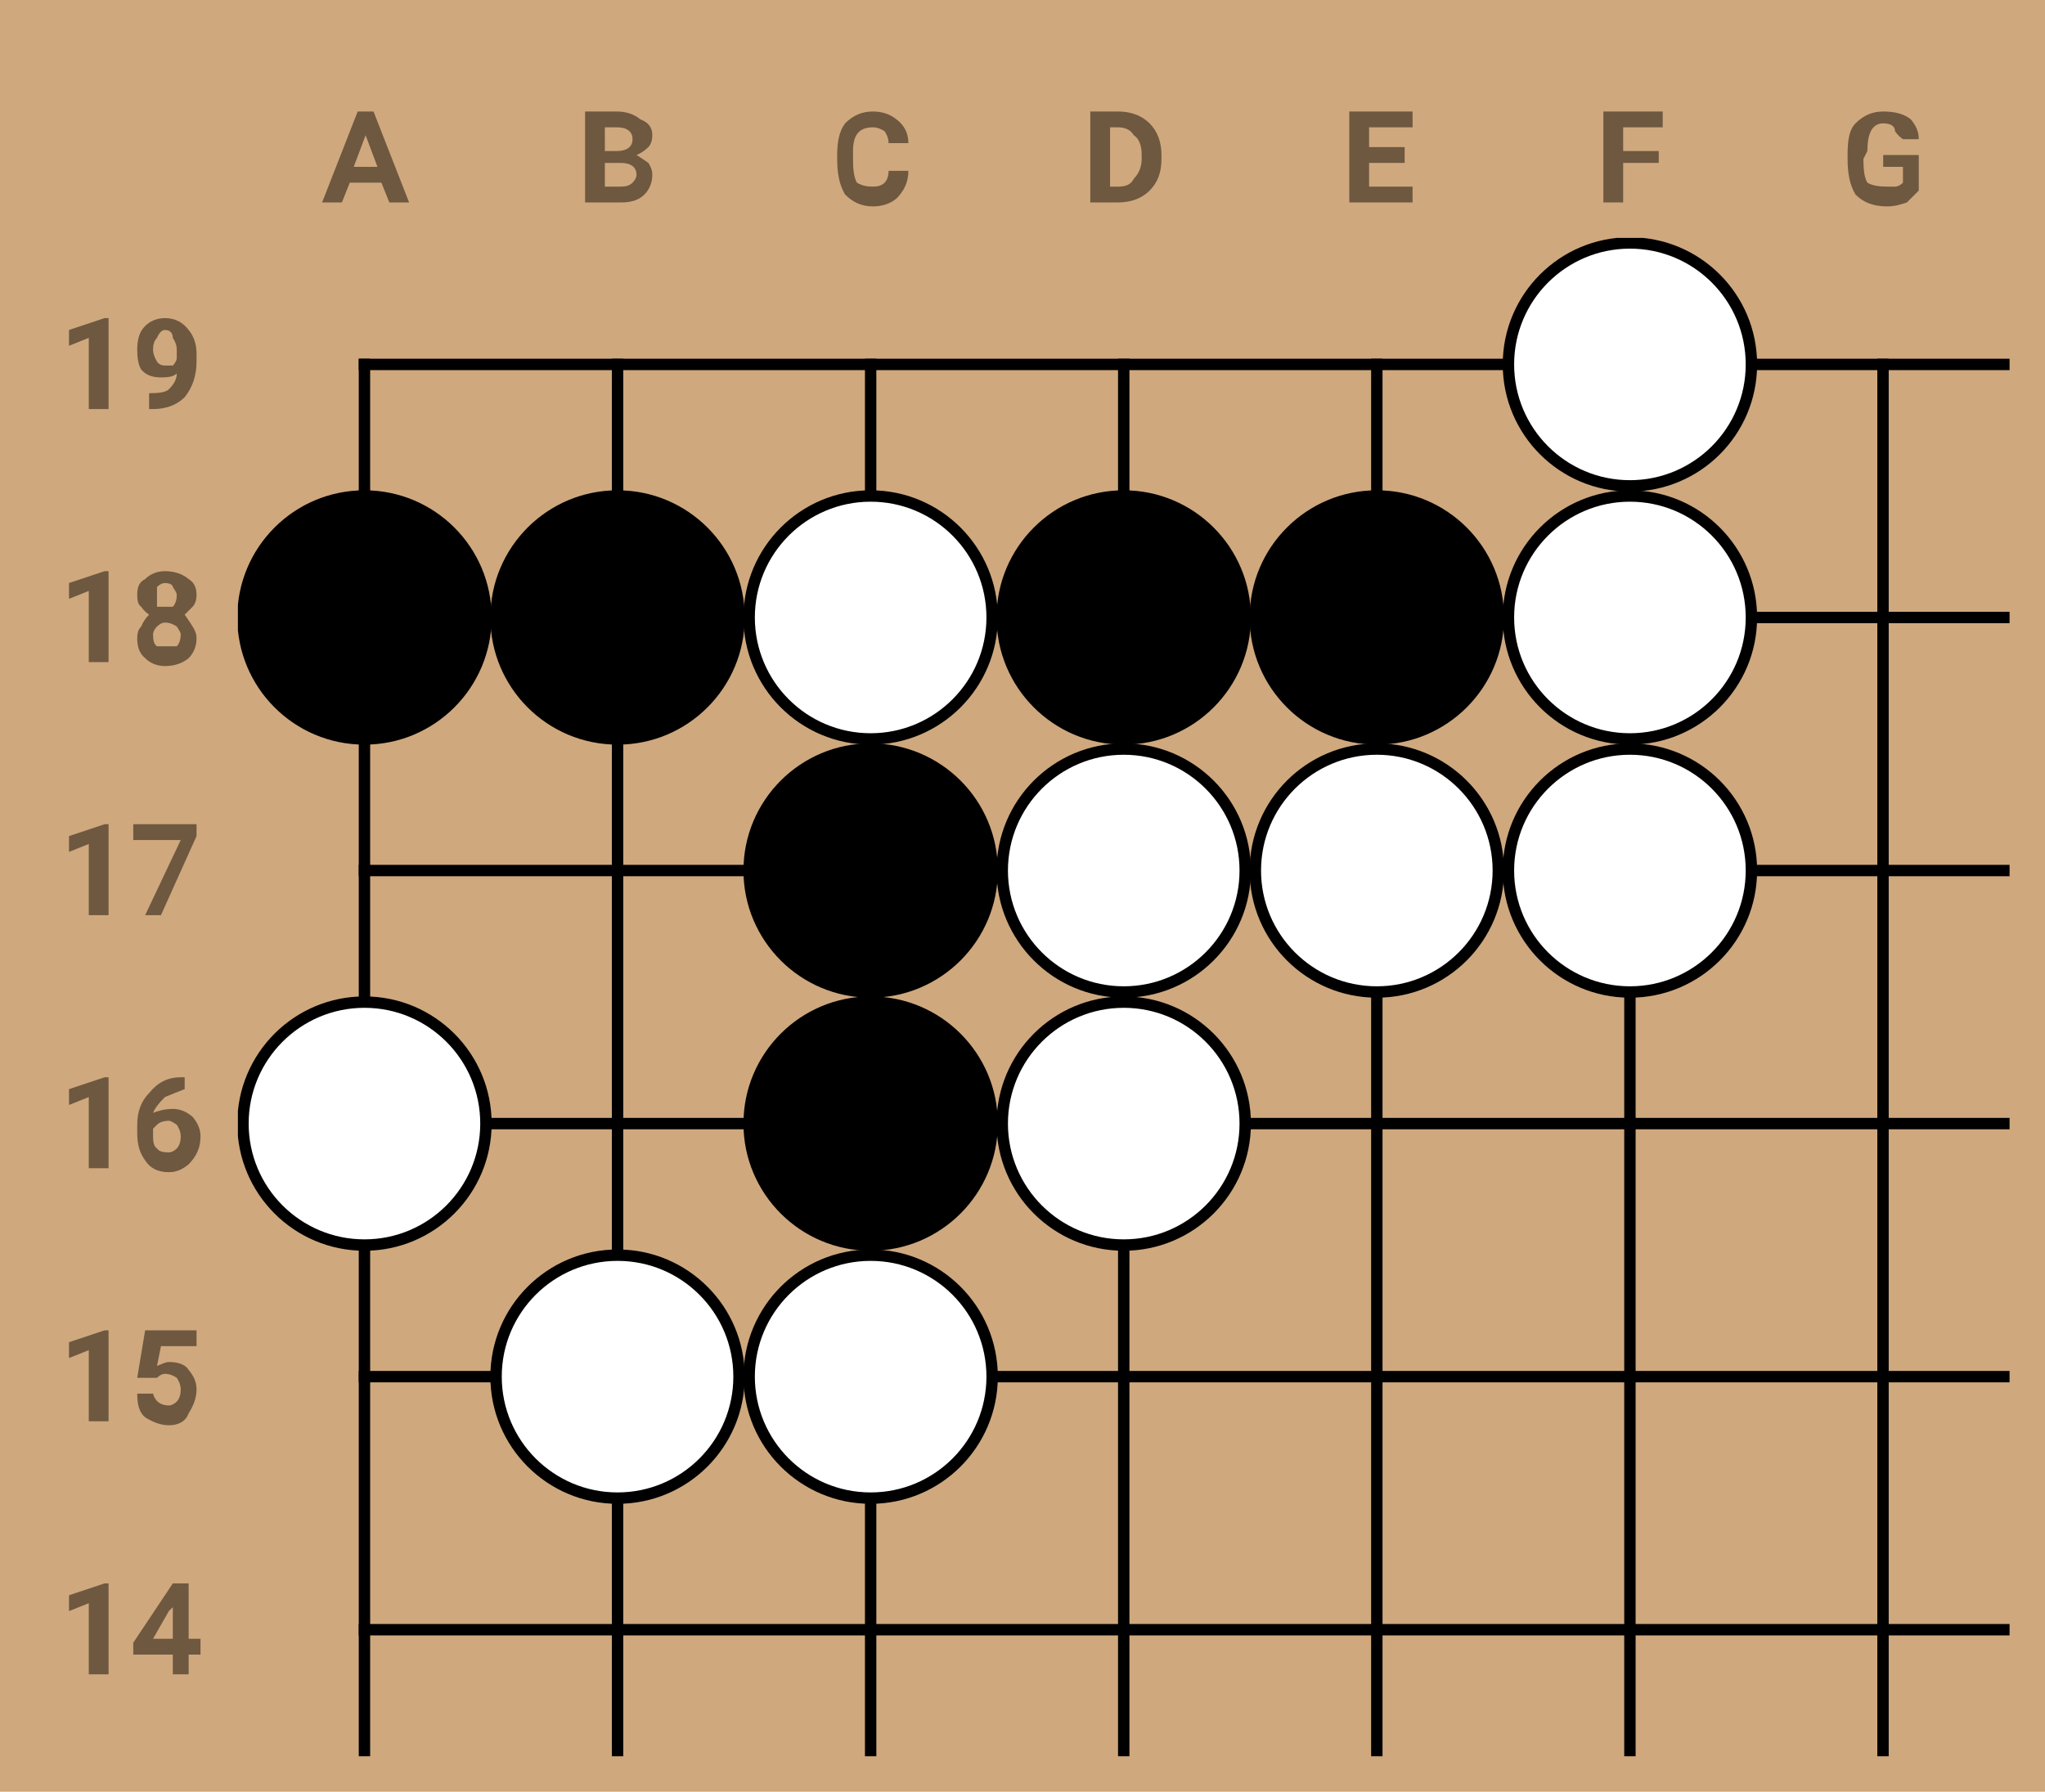
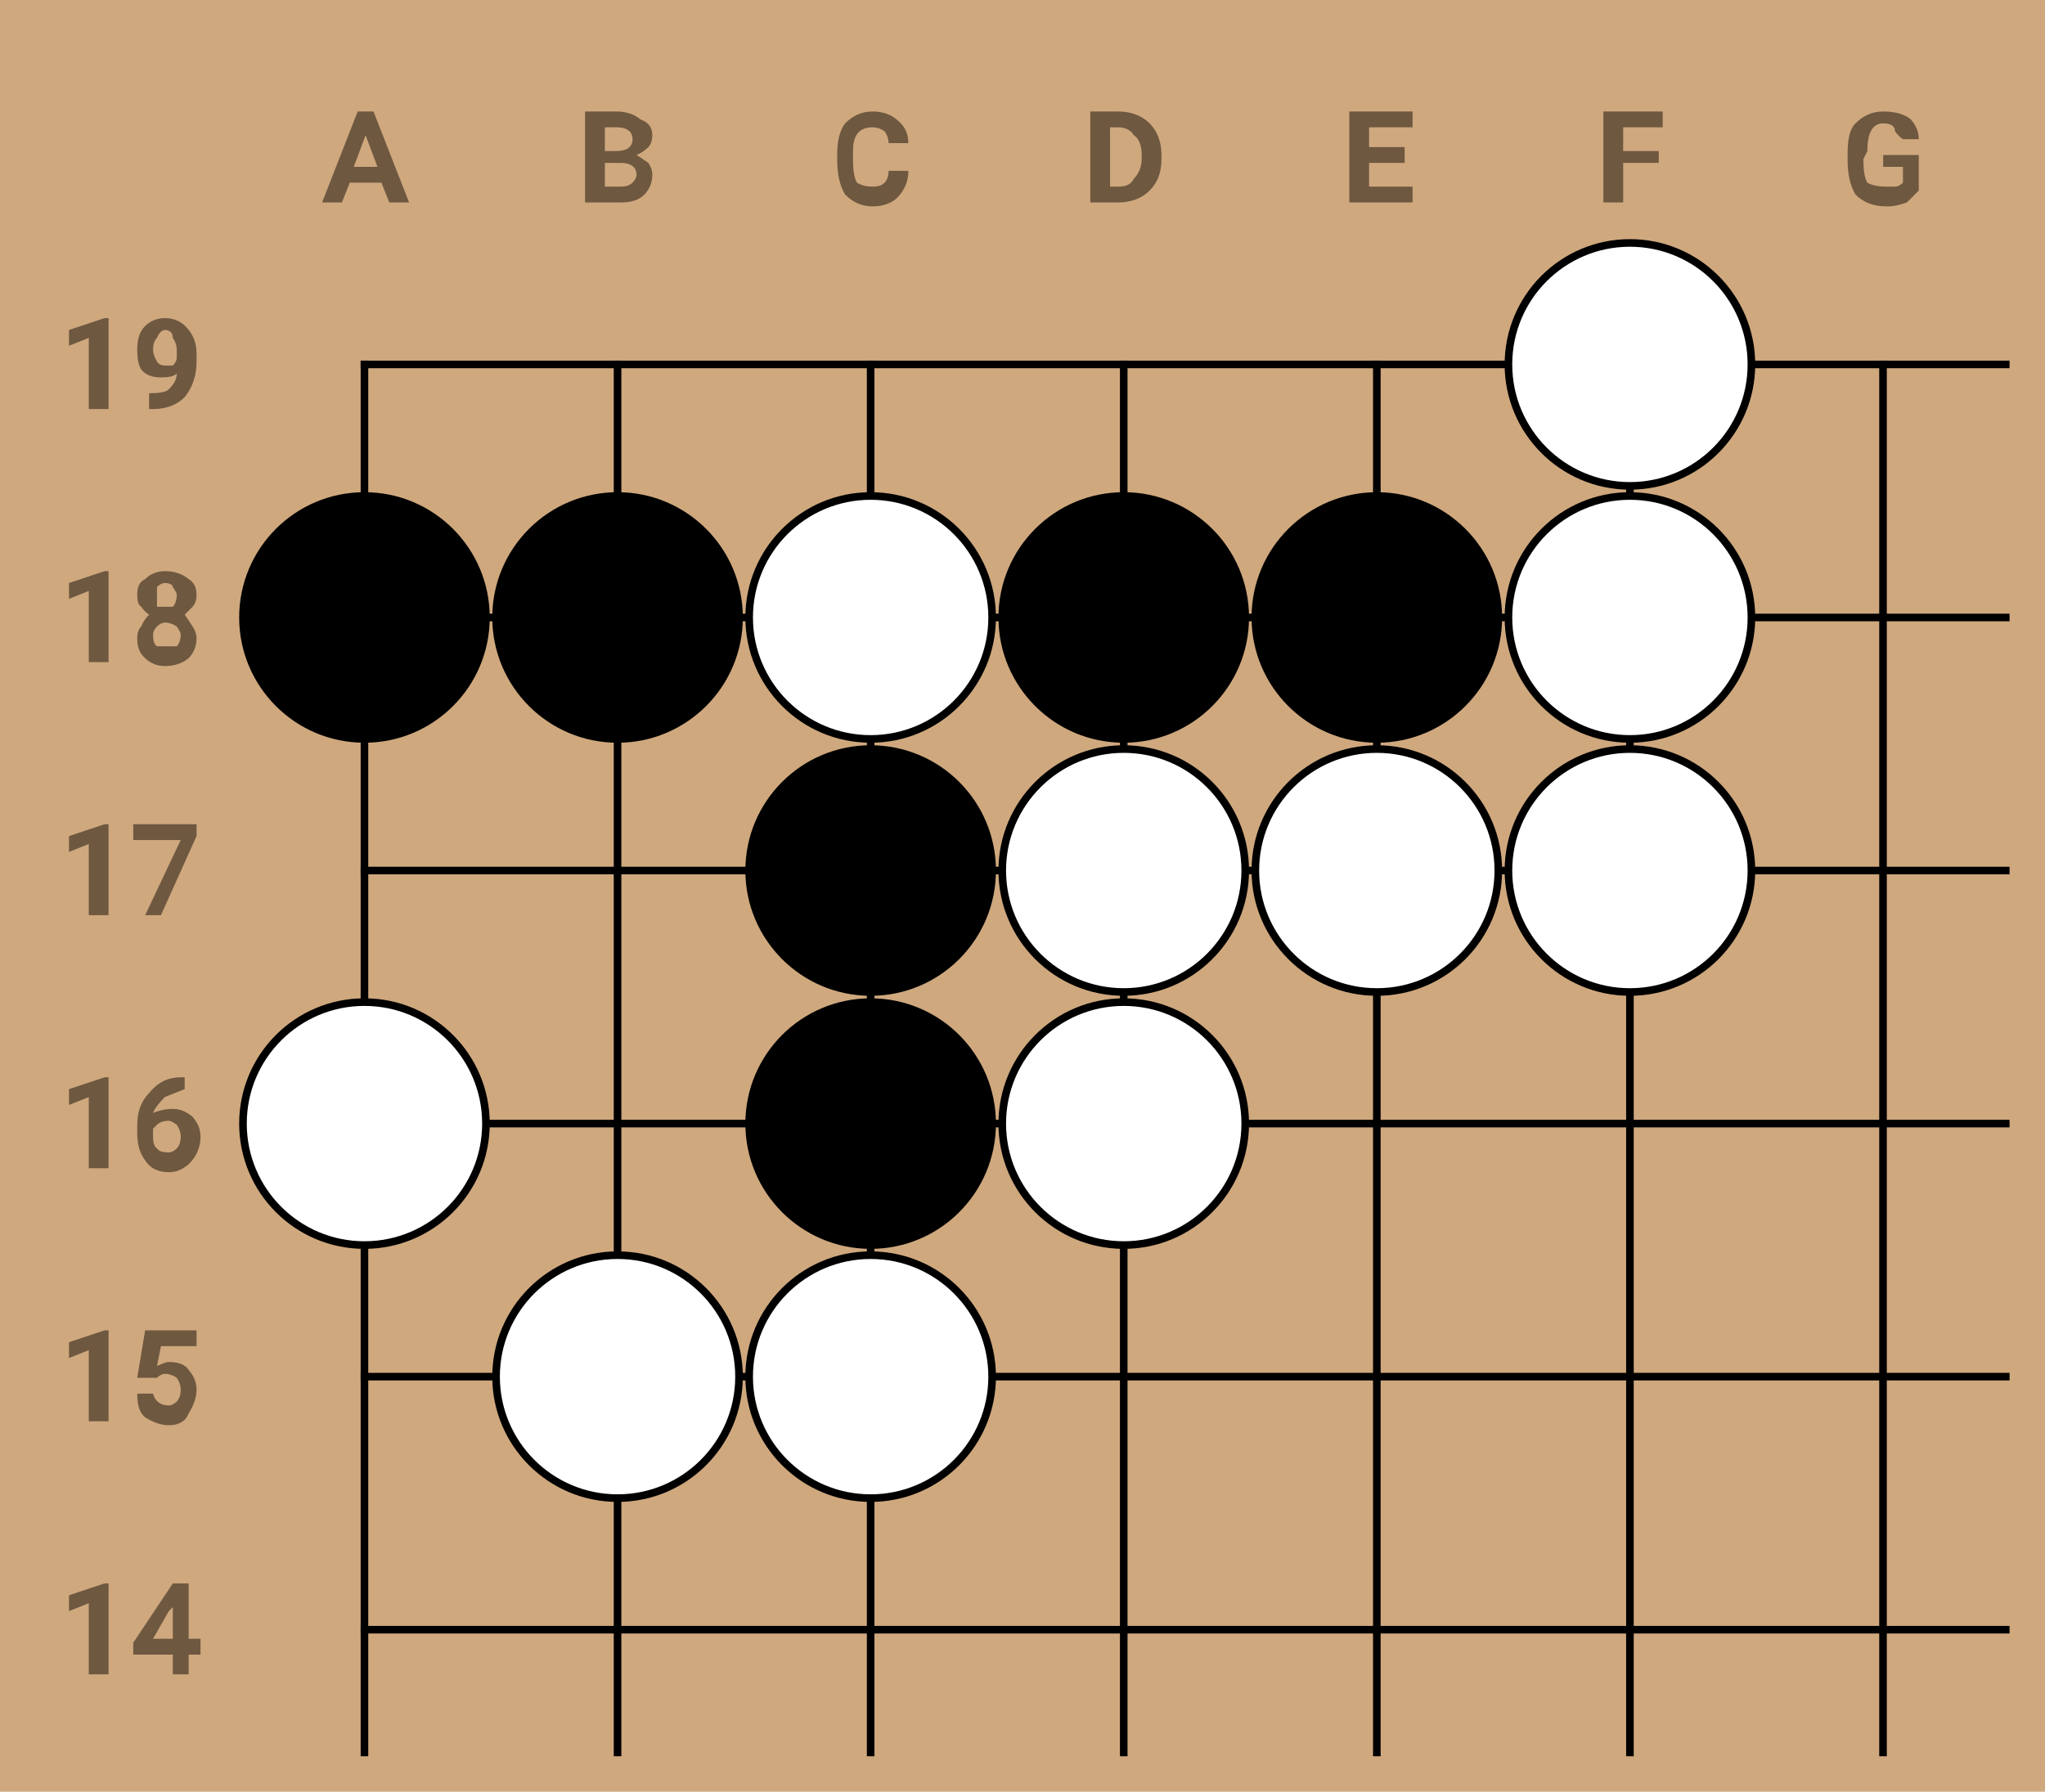
<svg xmlns="http://www.w3.org/2000/svg" font-family="Roboto" font-size="0.5" font-weight="700" viewBox="0 0 400 350.495" width="400">
  <defs>
    <clipPath id="board-clip">
      <rect height="6" width="7" x="-0.5" y="-0.5" />
    </clipPath>
+     <marker id="linehead" markerHeight="4" markerWidth="4" refX="2" refY="2">
+       <circle cx="2" cy="2" r="2" />
+     </marker>
+     <marker id="arrowhead" markerHeight="5" markerWidth="7" orient="auto" refX="7" refY="2.5">
+       <polygon points="0 0, 7 2.5, 0 5" />
+     </marker>
  </defs>
  <rect fill="#cfa87e" height="100%" width="100%" x="0" y="0" />
  <g id="diagram" transform="scale(49.50495, 49.50495)">
    <g id="board-view" transform="translate(1.44, 1.44)">
      <g clip-path="url(#board-clip)" id="goban">
-         <g id="lines" stroke="black" stroke-linecap="square" stroke-width="0.045">
+         <g id="lines" stroke="black" stroke-linecap="square" stroke-width="0.03">
          <line x1="0" x2="0" y1="0" y2="18" />
          <line x1="1" x2="1" y1="0" y2="18" />
          <line x1="2" x2="2" y1="0" y2="18" />
          <line x1="3" x2="3" y1="0" y2="18" />
          <line x1="4" x2="4" y1="0" y2="18" />
          <line x1="5" x2="5" y1="0" y2="18" />
          <line x1="6" x2="6" y1="0" y2="18" />
          <line x1="7" x2="7" y1="0" y2="18" />
          <line x1="8" x2="8" y1="0" y2="18" />
          <line x1="9" x2="9" y1="0" y2="18" />
          <line x1="10" x2="10" y1="0" y2="18" />
          <line x1="11" x2="11" y1="0" y2="18" />
          <line x1="12" x2="12" y1="0" y2="18" />
          <line x1="13" x2="13" y1="0" y2="18" />
          <line x1="14" x2="14" y1="0" y2="18" />
          <line x1="15" x2="15" y1="0" y2="18" />
          <line x1="16" x2="16" y1="0" y2="18" />
          <line x1="17" x2="17" y1="0" y2="18" />
          <line x1="18" x2="18" y1="0" y2="18" />
          <line x1="0" x2="18" y1="0" y2="0" />
          <line x1="0" x2="18" y1="1" y2="1" />
          <line x1="0" x2="18" y1="2" y2="2" />
          <line x1="0" x2="18" y1="3" y2="3" />
          <line x1="0" x2="18" y1="4" y2="4" />
          <line x1="0" x2="18" y1="5" y2="5" />
          <line x1="0" x2="18" y1="6" y2="6" />
          <line x1="0" x2="18" y1="7" y2="7" />
          <line x1="0" x2="18" y1="8" y2="8" />
          <line x1="0" x2="18" y1="9" y2="9" />
          <line x1="0" x2="18" y1="10" y2="10" />
          <line x1="0" x2="18" y1="11" y2="11" />
          <line x1="0" x2="18" y1="12" y2="12" />
          <line x1="0" x2="18" y1="13" y2="13" />
          <line x1="0" x2="18" y1="14" y2="14" />
          <line x1="0" x2="18" y1="15" y2="15" />
          <line x1="0" x2="18" y1="16" y2="16" />
          <line x1="0" x2="18" y1="17" y2="17" />
          <line x1="0" x2="18" y1="18" y2="18" />
          <g fill="black" id="hoshi" stroke="none">
            <circle cx="3" cy="3" r="0.09" />
            <circle cx="3" cy="9" r="0.09" />
            <circle cx="3" cy="15" r="0.09" />
            <circle cx="9" cy="3" r="0.09" />
            <circle cx="9" cy="9" r="0.09" />
            <circle cx="9" cy="15" r="0.09" />
            <circle cx="15" cy="3" r="0.09" />
            <circle cx="15" cy="9" r="0.09" />
            <circle cx="15" cy="15" r="0.09" />
          </g>
        </g>
        <g id="stones" stroke="none">
          <g>
-             <circle cx="3" cy="2" fill="white" r="0.48" stroke="black" stroke-width="0.045" />
+             <circle cx="0" cy="1" fill="black" r="0.48" stroke="black" stroke-width="0.03" />
          </g>
          <g>
-             <circle cx="1" cy="1" fill="black" r="0.48" stroke="black" stroke-width="0.045" />
+             <circle cx="2" cy="3" fill="black" r="0.48" stroke="black" stroke-width="0.03" />
          </g>
          <g>
-             <circle cx="3" cy="3" fill="white" r="0.48" stroke="black" stroke-width="0.045" />
+             <circle cx="4" cy="2" fill="white" r="0.48" stroke="black" stroke-width="0.03" />
          </g>
          <g>
-             <circle cx="1" cy="4" fill="white" r="0.48" stroke="black" stroke-width="0.045" />
+             <circle cx="0" cy="3" fill="white" r="0.48" stroke="black" stroke-width="0.03" />
          </g>
          <g>
-             <circle cx="0" cy="3" fill="white" r="0.48" stroke="black" stroke-width="0.045" />
+             <circle cx="2" cy="2" fill="black" r="0.48" stroke="black" stroke-width="0.03" />
          </g>
          <g>
-             <circle cx="5" cy="2" fill="white" r="0.48" stroke="black" stroke-width="0.045" />
+             <circle cx="5" cy="1" fill="white" r="0.48" stroke="black" stroke-width="0.03" />
          </g>
          <g>
-             <circle cx="3" cy="1" fill="black" r="0.48" stroke="black" stroke-width="0.045" />
+             <circle cx="4" cy="1" fill="black" r="0.48" stroke="black" stroke-width="0.03" />
          </g>
          <g>
-             <circle cx="4" cy="2" fill="white" r="0.48" stroke="black" stroke-width="0.045" />
+             <circle cx="2" cy="4" fill="white" r="0.48" stroke="black" stroke-width="0.03" />
          </g>
          <g>
-             <circle cx="2" cy="2" fill="black" r="0.48" stroke="black" stroke-width="0.045" />
+             <circle cx="3" cy="2" fill="white" r="0.48" stroke="black" stroke-width="0.03" />
          </g>
          <g>
-             <circle cx="0" cy="1" fill="black" r="0.48" stroke="black" stroke-width="0.045" />
+             <circle cx="1" cy="1" fill="black" r="0.48" stroke="black" stroke-width="0.03" />
          </g>
          <g>
-             <circle cx="2" cy="3" fill="black" r="0.48" stroke="black" stroke-width="0.045" />
+             <circle cx="3" cy="1" fill="black" r="0.48" stroke="black" stroke-width="0.03" />
          </g>
          <g>
-             <circle cx="2" cy="1" fill="white" r="0.48" stroke="black" stroke-width="0.045" />
+             <circle cx="1" cy="4" fill="white" r="0.48" stroke="black" stroke-width="0.03" />
          </g>
          <g>
-             <circle cx="5" cy="0" fill="white" r="0.48" stroke="black" stroke-width="0.045" />
+             <circle cx="5" cy="2" fill="white" r="0.48" stroke="black" stroke-width="0.03" />
          </g>
          <g>
-             <circle cx="5" cy="1" fill="white" r="0.48" stroke="black" stroke-width="0.045" />
+             <circle cx="3" cy="3" fill="white" r="0.48" stroke="black" stroke-width="0.03" />
          </g>
          <g>
-             <circle cx="4" cy="1" fill="black" r="0.48" stroke="black" stroke-width="0.045" />
+             <circle cx="5" cy="0" fill="white" r="0.48" stroke="black" stroke-width="0.03" />
          </g>
          <g>
-             <circle cx="2" cy="4" fill="white" r="0.48" stroke="black" stroke-width="0.045" />
+             <circle cx="2" cy="1" fill="white" r="0.48" stroke="black" stroke-width="0.03" />
          </g>
        </g>
-         <g id="marks" />
-         <g id="triangles" />
-         <g id="circles" />
-         <g id="squares" />
-         <g id="selected" />
-         <g id="dimmed" />
+         <g id="markup-marks" />
+         <g id="markup-triangles" />
+         <g id="markup-circles" />
+         <g id="markup-squares" />
+         <g id="markup-selected" />
+         <g id="markup-dimmed" />
+         <g id="markup-labels" />
+         <g id="markup-lines" marker-end="url(#linehead)" marker-start="url(#linehead)" stroke="black" stroke-width="0.03" />
+         <g id="markup-arrows" marker-end="url(#arrowhead)" stroke="black" stroke-width="0.03" />
      </g>
    </g>
    <g fill="#6e5840" id="board-labels" transform="translate(0.8, 0.8)">
      <g text-anchor="middle">
        <text x="0.64" y="0">
A
</text>
        <text x="1.64" y="0">
B
</text>
        <text x="2.64" y="0">
C
</text>
        <text x="3.64" y="0">
D
</text>
        <text x="4.64" y="0">
E
</text>
        <text x="5.64" y="0">
F
</text>
        <text x="6.64" y="0">
G
</text>
      </g>
      <g text-anchor="end">
        <text dy="0.35em" x="0" y="5.64">
14
</text>
        <text dy="0.35em" x="0" y="4.64">
15
</text>
        <text dy="0.35em" x="0" y="3.64">
16
</text>
        <text dy="0.35em" x="0" y="2.64">
17
</text>
        <text dy="0.35em" x="0" y="1.64">
18
</text>
        <text dy="0.35em" x="0" y="0.64">
19
</text>
      </g>
    </g>
  </g>
</svg>
